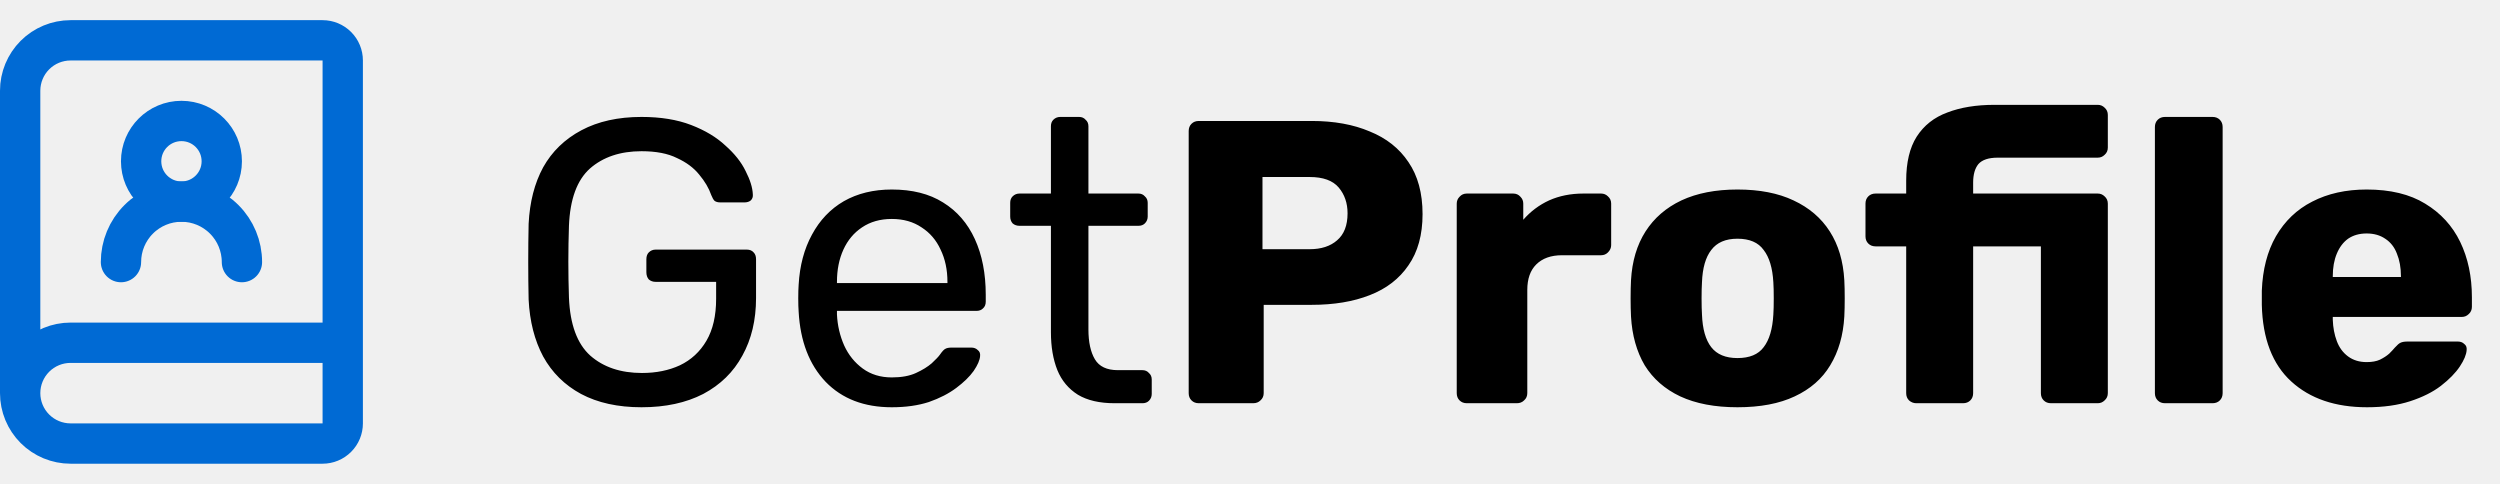
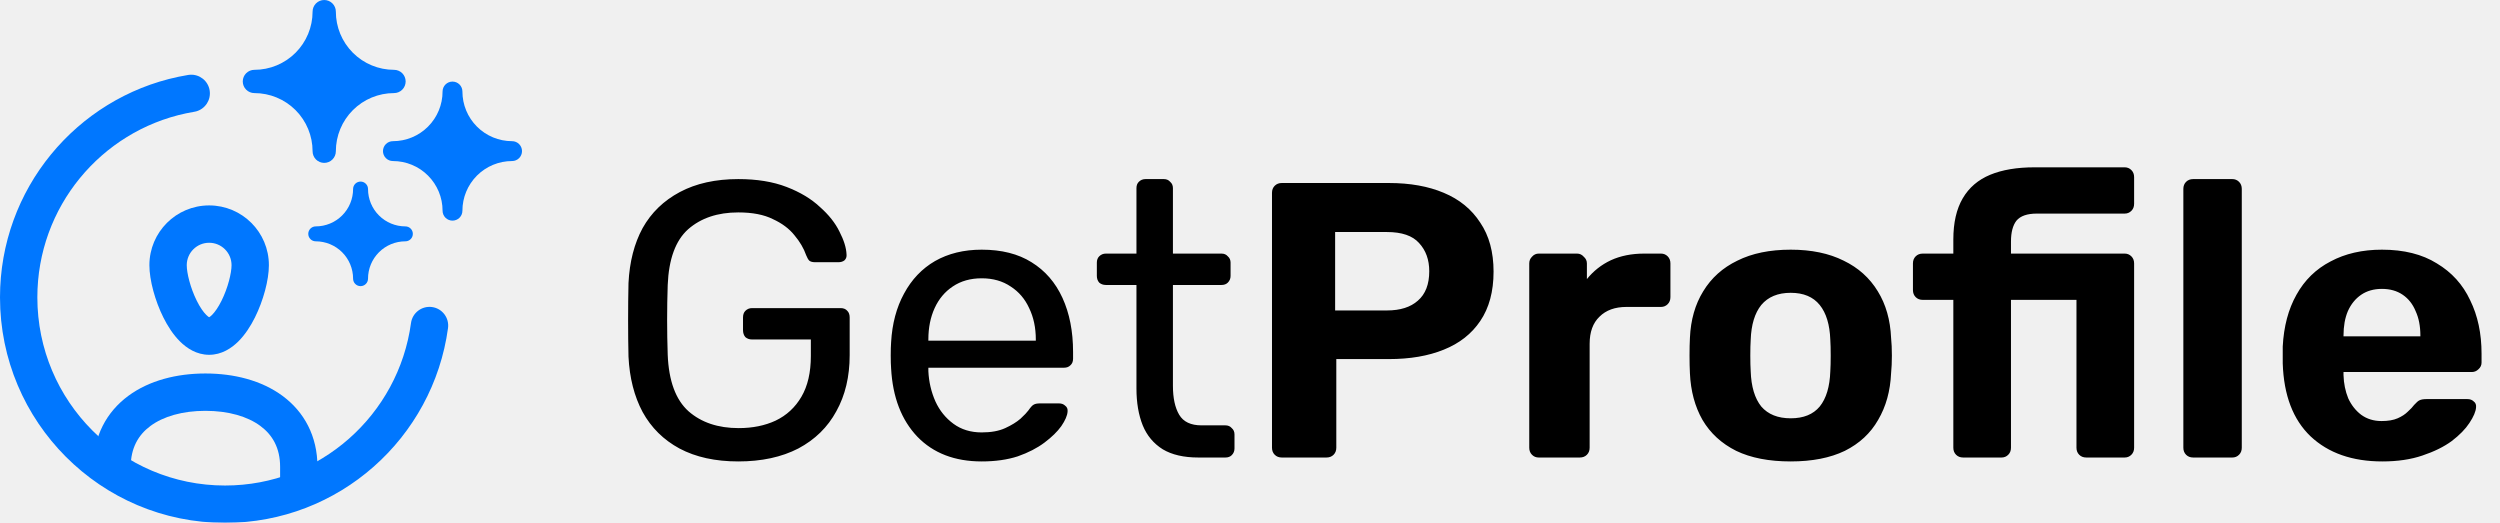
- <svg xmlns="http://www.w3.org/2000/svg" width="124" height="24" viewBox="0 0 124 24" fill="none">
-   <g clip-path="url(#clip0_95_9)">
-     <path d="M31.82 20.2C30.647 20.2 29.647 19.98 28.82 19.54C28.007 19.1 27.38 18.48 26.94 17.68C26.513 16.88 26.273 15.94 26.22 14.86C26.207 14.273 26.2 13.653 26.2 13C26.2 12.333 26.207 11.7 26.22 11.1C26.273 10.02 26.513 9.087 26.94 8.3C27.38 7.513 28.013 6.9 28.84 6.46C29.667 6.02 30.66 5.8 31.82 5.8C32.767 5.8 33.587 5.933 34.28 6.2C34.973 6.467 35.54 6.807 35.98 7.22C36.433 7.62 36.767 8.04 36.98 8.48C37.207 8.92 37.327 9.307 37.34 9.64C37.353 9.76 37.32 9.86 37.24 9.94C37.16 10.007 37.053 10.04 36.92 10.04H35.74C35.607 10.04 35.507 10.013 35.44 9.96C35.387 9.907 35.333 9.813 35.28 9.68C35.16 9.333 34.96 8.993 34.68 8.66C34.413 8.327 34.047 8.053 33.58 7.84C33.127 7.613 32.54 7.5 31.82 7.5C30.767 7.5 29.913 7.787 29.26 8.36C28.62 8.933 28.273 9.88 28.22 11.2C28.18 12.387 28.18 13.573 28.22 14.76C28.273 16.093 28.627 17.053 29.28 17.64C29.933 18.213 30.787 18.5 31.84 18.5C32.547 18.5 33.173 18.373 33.72 18.12C34.28 17.853 34.72 17.447 35.04 16.9C35.36 16.353 35.52 15.66 35.52 14.82V13.98H32.52C32.387 13.98 32.273 13.94 32.18 13.86C32.1 13.767 32.06 13.647 32.06 13.5V12.86C32.06 12.713 32.1 12.6 32.18 12.52C32.273 12.427 32.387 12.38 32.52 12.38H37.04C37.187 12.38 37.3 12.427 37.38 12.52C37.46 12.6 37.5 12.713 37.5 12.86V14.78C37.5 15.873 37.273 16.827 36.82 17.64C36.38 18.453 35.733 19.087 34.88 19.54C34.027 19.98 33.007 20.2 31.82 20.2ZM44.233 20.2C42.86 20.2 41.767 19.78 40.953 18.94C40.14 18.087 39.693 16.927 39.613 15.46C39.6 15.287 39.593 15.067 39.593 14.8C39.593 14.52 39.6 14.293 39.613 14.12C39.667 13.173 39.887 12.347 40.273 11.64C40.66 10.92 41.187 10.367 41.853 9.98C42.533 9.593 43.327 9.4 44.233 9.4C45.247 9.4 46.093 9.613 46.773 10.04C47.467 10.467 47.993 11.073 48.353 11.86C48.713 12.647 48.893 13.567 48.893 14.62V14.96C48.893 15.107 48.847 15.22 48.753 15.3C48.673 15.38 48.567 15.42 48.433 15.42H41.513C41.513 15.433 41.513 15.46 41.513 15.5C41.513 15.54 41.513 15.573 41.513 15.6C41.54 16.147 41.66 16.66 41.873 17.14C42.087 17.607 42.393 17.987 42.793 18.28C43.193 18.573 43.673 18.72 44.233 18.72C44.713 18.72 45.113 18.647 45.433 18.5C45.753 18.353 46.013 18.193 46.213 18.02C46.413 17.833 46.547 17.693 46.613 17.6C46.733 17.427 46.827 17.327 46.893 17.3C46.96 17.26 47.067 17.24 47.213 17.24H48.173C48.307 17.24 48.413 17.28 48.493 17.36C48.587 17.427 48.627 17.527 48.613 17.66C48.6 17.86 48.493 18.107 48.293 18.4C48.093 18.68 47.807 18.96 47.433 19.24C47.06 19.52 46.607 19.753 46.073 19.94C45.54 20.113 44.927 20.2 44.233 20.2ZM41.513 14.04H46.993V13.98C46.993 13.38 46.88 12.847 46.653 12.38C46.44 11.913 46.127 11.547 45.713 11.28C45.3 11 44.807 10.86 44.233 10.86C43.66 10.86 43.167 11 42.753 11.28C42.353 11.547 42.047 11.913 41.833 12.38C41.62 12.847 41.513 13.38 41.513 13.98V14.04ZM55.286 20C54.539 20 53.933 19.86 53.466 19.58C52.999 19.287 52.659 18.88 52.446 18.36C52.233 17.827 52.126 17.2 52.126 16.48V11.2H50.566C50.433 11.2 50.319 11.16 50.226 11.08C50.146 10.987 50.106 10.873 50.106 10.74V10.06C50.106 9.927 50.146 9.82 50.226 9.74C50.319 9.647 50.433 9.6 50.566 9.6H52.126V6.26C52.126 6.127 52.166 6.02 52.246 5.94C52.339 5.847 52.453 5.8 52.586 5.8H53.526C53.659 5.8 53.766 5.847 53.846 5.94C53.939 6.02 53.986 6.127 53.986 6.26V9.6H56.466C56.599 9.6 56.706 9.647 56.786 9.74C56.879 9.82 56.926 9.927 56.926 10.06V10.74C56.926 10.873 56.879 10.987 56.786 11.08C56.706 11.16 56.599 11.2 56.466 11.2H53.986V16.34C53.986 16.967 54.093 17.46 54.306 17.82C54.519 18.18 54.899 18.36 55.446 18.36H56.666C56.799 18.36 56.906 18.407 56.986 18.5C57.079 18.58 57.126 18.687 57.126 18.82V19.54C57.126 19.673 57.079 19.787 56.986 19.88C56.906 19.96 56.799 20 56.666 20H55.286ZM59.459 20C59.312 20 59.192 19.953 59.099 19.86C59.005 19.767 58.959 19.647 58.959 19.5V6.5C58.959 6.353 59.005 6.233 59.099 6.14C59.192 6.047 59.312 6 59.459 6H65.059C66.165 6 67.125 6.173 67.939 6.52C68.765 6.853 69.405 7.36 69.859 8.04C70.325 8.72 70.559 9.58 70.559 10.62C70.559 11.647 70.325 12.493 69.859 13.16C69.405 13.827 68.765 14.32 67.939 14.64C67.125 14.96 66.165 15.12 65.059 15.12H62.679V19.5C62.679 19.647 62.625 19.767 62.519 19.86C62.425 19.953 62.305 20 62.159 20H59.459ZM62.619 12.36H64.959C65.532 12.36 65.985 12.213 66.319 11.92C66.665 11.627 66.839 11.18 66.839 10.58C66.839 10.073 66.692 9.647 66.399 9.3C66.105 8.953 65.625 8.78 64.959 8.78H62.619V12.36ZM72.754 20C72.608 20 72.488 19.953 72.394 19.86C72.301 19.767 72.254 19.647 72.254 19.5V10.1C72.254 9.967 72.301 9.853 72.394 9.76C72.488 9.653 72.608 9.6 72.754 9.6H75.054C75.201 9.6 75.321 9.653 75.414 9.76C75.508 9.853 75.554 9.967 75.554 10.1V10.9C75.914 10.487 76.341 10.167 76.834 9.94C77.341 9.713 77.908 9.6 78.534 9.6H79.414C79.548 9.6 79.661 9.647 79.754 9.74C79.861 9.833 79.914 9.953 79.914 10.1V12.16C79.914 12.293 79.861 12.413 79.754 12.52C79.661 12.613 79.548 12.66 79.414 12.66H77.474C76.928 12.66 76.501 12.813 76.194 13.12C75.901 13.413 75.754 13.833 75.754 14.38V19.5C75.754 19.647 75.701 19.767 75.594 19.86C75.501 19.953 75.381 20 75.234 20H72.754ZM86.178 20.2C85.058 20.2 84.112 20.02 83.338 19.66C82.578 19.3 81.992 18.787 81.578 18.12C81.178 17.44 80.951 16.633 80.898 15.7C80.885 15.433 80.878 15.133 80.878 14.8C80.878 14.453 80.885 14.153 80.898 13.9C80.951 12.953 81.192 12.147 81.618 11.48C82.045 10.813 82.638 10.3 83.398 9.94C84.171 9.58 85.098 9.4 86.178 9.4C87.272 9.4 88.198 9.58 88.958 9.94C89.731 10.3 90.332 10.813 90.758 11.48C91.185 12.147 91.425 12.953 91.478 13.9C91.492 14.153 91.498 14.453 91.498 14.8C91.498 15.133 91.492 15.433 91.478 15.7C91.425 16.633 91.192 17.44 90.778 18.12C90.378 18.787 89.791 19.3 89.018 19.66C88.258 20.02 87.311 20.2 86.178 20.2ZM86.178 17.76C86.778 17.76 87.212 17.58 87.478 17.22C87.758 16.86 87.918 16.32 87.958 15.6C87.972 15.4 87.978 15.133 87.978 14.8C87.978 14.467 87.972 14.2 87.958 14C87.918 13.293 87.758 12.76 87.478 12.4C87.212 12.027 86.778 11.84 86.178 11.84C85.591 11.84 85.158 12.027 84.878 12.4C84.598 12.76 84.445 13.293 84.418 14C84.405 14.2 84.398 14.467 84.398 14.8C84.398 15.133 84.405 15.4 84.418 15.6C84.445 16.32 84.598 16.86 84.878 17.22C85.158 17.58 85.591 17.76 86.178 17.76ZM95.047 20C94.914 20 94.794 19.953 94.688 19.86C94.594 19.767 94.547 19.647 94.547 19.5V12.22H93.028C92.881 12.22 92.761 12.173 92.668 12.08C92.574 11.987 92.528 11.867 92.528 11.72V10.1C92.528 9.953 92.574 9.833 92.668 9.74C92.761 9.647 92.881 9.6 93.028 9.6H94.547V8.96C94.547 8.053 94.721 7.327 95.067 6.78C95.427 6.22 95.934 5.82 96.588 5.58C97.241 5.327 98.021 5.2 98.927 5.2H104.048C104.181 5.2 104.294 5.247 104.388 5.34C104.494 5.433 104.548 5.553 104.548 5.7V7.32C104.548 7.467 104.494 7.587 104.388 7.68C104.294 7.773 104.181 7.82 104.048 7.82H99.088C98.634 7.82 98.314 7.927 98.127 8.14C97.954 8.353 97.868 8.66 97.868 9.06V9.6H104.048C104.181 9.6 104.294 9.647 104.388 9.74C104.494 9.833 104.548 9.953 104.548 10.1V19.5C104.548 19.647 104.494 19.767 104.388 19.86C104.294 19.953 104.181 20 104.048 20H101.728C101.581 20 101.461 19.953 101.368 19.86C101.274 19.767 101.228 19.647 101.228 19.5V12.22H97.868V19.5C97.868 19.647 97.821 19.767 97.728 19.86C97.634 19.953 97.514 20 97.368 20H95.047ZM107.383 20C107.236 20 107.116 19.953 107.023 19.86C106.93 19.767 106.883 19.647 106.883 19.5V6.3C106.883 6.153 106.93 6.033 107.023 5.94C107.116 5.847 107.236 5.8 107.383 5.8H109.743C109.89 5.8 110.01 5.847 110.103 5.94C110.196 6.033 110.243 6.153 110.243 6.3V19.5C110.243 19.647 110.196 19.767 110.103 19.86C110.01 19.953 109.89 20 109.743 20H107.383ZM117.406 20.2C115.832 20.2 114.579 19.773 113.646 18.92C112.712 18.067 112.226 16.8 112.186 15.12C112.186 15.027 112.186 14.907 112.186 14.76C112.186 14.613 112.186 14.5 112.186 14.42C112.226 13.367 112.459 12.467 112.886 11.72C113.326 10.96 113.926 10.387 114.686 10C115.459 9.6 116.359 9.4 117.386 9.4C118.559 9.4 119.526 9.633 120.286 10.1C121.059 10.567 121.639 11.2 122.026 12C122.412 12.8 122.606 13.713 122.606 14.74V15.22C122.606 15.367 122.552 15.487 122.446 15.58C122.352 15.673 122.239 15.72 122.106 15.72H115.706C115.706 15.733 115.706 15.753 115.706 15.78C115.706 15.807 115.706 15.833 115.706 15.86C115.719 16.247 115.786 16.6 115.906 16.92C116.026 17.24 116.212 17.493 116.466 17.68C116.719 17.867 117.026 17.96 117.386 17.96C117.652 17.96 117.872 17.92 118.046 17.84C118.232 17.747 118.386 17.647 118.506 17.54C118.626 17.42 118.719 17.32 118.786 17.24C118.906 17.107 118.999 17.027 119.066 17C119.146 16.96 119.266 16.94 119.426 16.94H121.906C122.039 16.94 122.146 16.98 122.226 17.06C122.319 17.127 122.359 17.227 122.346 17.36C122.332 17.587 122.219 17.86 122.006 18.18C121.792 18.5 121.479 18.82 121.066 19.14C120.666 19.447 120.159 19.7 119.546 19.9C118.932 20.1 118.219 20.2 117.406 20.2ZM115.706 13.74H119.086V13.7C119.086 13.273 119.019 12.9 118.886 12.58C118.766 12.26 118.572 12.013 118.306 11.84C118.052 11.667 117.746 11.58 117.386 11.58C117.026 11.58 116.719 11.667 116.466 11.84C116.226 12.013 116.039 12.26 115.906 12.58C115.772 12.9 115.706 13.273 115.706 13.7V13.74Z" fill="black" />
-     <path d="M12 13C12 12.204 11.684 11.441 11.121 10.879C10.559 10.316 9.796 10 9 10C8.204 10 7.441 10.316 6.879 10.879C6.316 11.441 6 12.204 6 13" stroke="#006AD4" stroke-width="2" stroke-linecap="round" stroke-linejoin="round" />
-     <path d="M1 19.5V4.5C1 3.837 1.263 3.201 1.732 2.732C2.201 2.263 2.837 2 3.5 2H16C16.265 2 16.52 2.105 16.707 2.293C16.895 2.48 17 2.735 17 3V21C17 21.265 16.895 21.52 16.707 21.707C16.52 21.895 16.265 22 16 22H3.5C2.837 22 2.201 21.737 1.732 21.268C1.263 20.799 1 20.163 1 19.5ZM1 19.5C1 18.837 1.263 18.201 1.732 17.732C2.201 17.263 2.837 17 3.5 17H17" stroke="#006AD4" stroke-width="2" stroke-linecap="round" stroke-linejoin="round" />
-     <path d="M9 10C10.105 10 11 9.105 11 8C11 6.895 10.105 6 9 6C7.895 6 7 6.895 7 8C7 9.105 7.895 10 9 10Z" stroke="#006AD4" stroke-width="2" stroke-linecap="round" stroke-linejoin="round" />
+ <svg xmlns="http://www.w3.org/2000/svg" width="153" height="32" viewBox="0 0 153 32" fill="none">
+   <g clip-path="url(#clip0_105_138)">
+     <path d="M45.184 28.24C43.776 28.24 42.576 27.976 41.584 27.448C40.608 26.92 39.856 26.176 39.328 25.216C38.816 24.256 38.528 23.128 38.464 21.832C38.448 21.128 38.44 20.384 38.44 19.6C38.44 18.8 38.448 18.04 38.464 17.32C38.528 16.024 38.816 14.904 39.328 13.96C39.856 13.016 40.616 12.28 41.608 11.752C42.6 11.224 43.792 10.96 45.184 10.96C46.32 10.96 47.304 11.12 48.136 11.44C48.968 11.76 49.648 12.168 50.176 12.664C50.72 13.144 51.12 13.648 51.376 14.176C51.648 14.704 51.792 15.168 51.808 15.568C51.824 15.712 51.784 15.832 51.688 15.928C51.592 16.008 51.464 16.048 51.304 16.048H49.888C49.728 16.048 49.608 16.016 49.528 15.952C49.464 15.888 49.4 15.776 49.336 15.616C49.192 15.2 48.952 14.792 48.616 14.392C48.296 13.992 47.856 13.664 47.296 13.408C46.752 13.136 46.048 13 45.184 13C43.92 13 42.896 13.344 42.112 14.032C41.344 14.72 40.928 15.856 40.864 17.44C40.816 18.864 40.816 20.288 40.864 21.712C40.928 23.312 41.352 24.464 42.136 25.168C42.92 25.856 43.944 26.2 45.208 26.2C46.056 26.2 46.808 26.048 47.464 25.744C48.136 25.424 48.664 24.936 49.048 24.28C49.432 23.624 49.624 22.792 49.624 21.784V20.776H46.024C45.864 20.776 45.728 20.728 45.616 20.632C45.52 20.52 45.472 20.376 45.472 20.2V19.432C45.472 19.256 45.52 19.12 45.616 19.024C45.728 18.912 45.864 18.856 46.024 18.856H51.448C51.624 18.856 51.76 18.912 51.856 19.024C51.952 19.12 52 19.256 52 19.432V21.736C52 23.048 51.728 24.192 51.184 25.168C50.656 26.144 49.88 26.904 48.856 27.448C47.832 27.976 46.608 28.24 45.184 28.24ZM60.08 28.24C58.432 28.24 57.12 27.736 56.144 26.728C55.168 25.704 54.632 24.312 54.536 22.552C54.52 22.344 54.512 22.08 54.512 21.76C54.512 21.424 54.52 21.152 54.536 20.944C54.6 19.808 54.864 18.816 55.328 17.968C55.792 17.104 56.424 16.44 57.224 15.976C58.04 15.512 58.992 15.28 60.08 15.28C61.296 15.28 62.312 15.536 63.128 16.048C63.96 16.56 64.592 17.288 65.024 18.232C65.456 19.176 65.672 20.28 65.672 21.544V21.952C65.672 22.128 65.616 22.264 65.504 22.36C65.408 22.456 65.28 22.504 65.12 22.504H56.816C56.816 22.52 56.816 22.552 56.816 22.6C56.816 22.648 56.816 22.688 56.816 22.72C56.848 23.376 56.992 23.992 57.248 24.568C57.504 25.128 57.872 25.584 58.352 25.936C58.832 26.288 59.408 26.464 60.08 26.464C60.656 26.464 61.136 26.376 61.52 26.2C61.904 26.024 62.216 25.832 62.456 25.624C62.696 25.4 62.856 25.232 62.936 25.12C63.08 24.912 63.192 24.792 63.272 24.76C63.352 24.712 63.48 24.688 63.656 24.688H64.808C64.968 24.688 65.096 24.736 65.192 24.832C65.304 24.912 65.352 25.032 65.336 25.192C65.32 25.432 65.192 25.728 64.952 26.08C64.712 26.416 64.368 26.752 63.92 27.088C63.472 27.424 62.928 27.704 62.288 27.928C61.648 28.136 60.912 28.24 60.08 28.24ZM56.816 20.848H63.392V20.776C63.392 20.056 63.256 19.416 62.984 18.856C62.728 18.296 62.352 17.856 61.856 17.536C61.36 17.2 60.768 17.032 60.08 17.032C59.392 17.032 58.8 17.2 58.304 17.536C57.824 17.856 57.456 18.296 57.2 18.856C56.944 19.416 56.816 20.056 56.816 20.776V20.848ZM73.343 28C72.447 28 71.719 27.832 71.159 27.496C70.599 27.144 70.191 26.656 69.935 26.032C69.679 25.392 69.551 24.64 69.551 23.776V17.44H67.679C67.519 17.44 67.383 17.392 67.271 17.296C67.175 17.184 67.127 17.048 67.127 16.888V16.072C67.127 15.912 67.175 15.784 67.271 15.688C67.383 15.576 67.519 15.52 67.679 15.52H69.551V11.512C69.551 11.352 69.599 11.224 69.695 11.128C69.807 11.016 69.943 10.96 70.103 10.96H71.231C71.391 10.96 71.519 11.016 71.615 11.128C71.727 11.224 71.783 11.352 71.783 11.512V15.52H74.759C74.919 15.52 75.047 15.576 75.143 15.688C75.255 15.784 75.311 15.912 75.311 16.072V16.888C75.311 17.048 75.255 17.184 75.143 17.296C75.047 17.392 74.919 17.44 74.759 17.44H71.783V23.608C71.783 24.36 71.911 24.952 72.167 25.384C72.423 25.816 72.879 26.032 73.535 26.032H74.999C75.159 26.032 75.287 26.088 75.383 26.2C75.495 26.296 75.551 26.424 75.551 26.584V27.448C75.551 27.608 75.495 27.744 75.383 27.856C75.287 27.952 75.159 28 74.999 28H73.343ZM78.446 28C78.27 28 78.126 27.944 78.014 27.832C77.902 27.72 77.846 27.576 77.846 27.4V11.8C77.846 11.624 77.902 11.48 78.014 11.368C78.126 11.256 78.27 11.2 78.446 11.2H84.998C86.294 11.2 87.414 11.4 88.358 11.8C89.318 12.2 90.062 12.808 90.59 13.624C91.134 14.424 91.406 15.424 91.406 16.624C91.406 17.84 91.134 18.848 90.59 19.648C90.062 20.432 89.318 21.016 88.358 21.4C87.414 21.784 86.294 21.976 84.998 21.976H81.782V27.4C81.782 27.576 81.726 27.72 81.614 27.832C81.502 27.944 81.358 28 81.182 28H78.446ZM81.71 19H84.878C85.694 19 86.326 18.8 86.774 18.4C87.238 18 87.47 17.4 87.47 16.6C87.47 15.896 87.262 15.32 86.846 14.872C86.446 14.424 85.79 14.2 84.878 14.2H81.71V19ZM94.166 28C94.006 28 93.87 27.944 93.758 27.832C93.646 27.72 93.59 27.576 93.59 27.4V16.12C93.59 15.96 93.646 15.824 93.758 15.712C93.87 15.584 94.006 15.52 94.166 15.52H96.518C96.678 15.52 96.814 15.584 96.926 15.712C97.054 15.824 97.118 15.96 97.118 16.12V17.08C97.518 16.584 98.006 16.2 98.582 15.928C99.174 15.656 99.854 15.52 100.622 15.52H101.654C101.814 15.52 101.95 15.576 102.062 15.688C102.174 15.8 102.23 15.944 102.23 16.12V18.184C102.23 18.36 102.174 18.504 102.062 18.616C101.95 18.728 101.814 18.784 101.654 18.784H99.542C98.838 18.784 98.286 18.984 97.886 19.384C97.486 19.768 97.286 20.32 97.286 21.04V27.4C97.286 27.576 97.23 27.72 97.118 27.832C97.006 27.944 96.862 28 96.686 28H94.166ZM109.591 28.24C108.263 28.24 107.151 28.024 106.255 27.592C105.359 27.144 104.671 26.512 104.191 25.696C103.727 24.88 103.471 23.928 103.423 22.84C103.407 22.52 103.399 22.16 103.399 21.76C103.399 21.344 103.407 20.984 103.423 20.68C103.471 19.576 103.743 18.624 104.239 17.824C104.735 17.008 105.431 16.384 106.327 15.952C107.223 15.504 108.311 15.28 109.591 15.28C110.855 15.28 111.935 15.504 112.831 15.952C113.727 16.384 114.423 17.008 114.919 17.824C115.415 18.624 115.687 19.576 115.735 20.68C115.767 20.984 115.783 21.344 115.783 21.76C115.783 22.16 115.767 22.52 115.735 22.84C115.687 23.928 115.423 24.88 114.943 25.696C114.479 26.512 113.799 27.144 112.903 27.592C112.007 28.024 110.903 28.24 109.591 28.24ZM109.591 25.6C110.375 25.6 110.967 25.36 111.367 24.88C111.767 24.384 111.983 23.664 112.015 22.72C112.031 22.48 112.039 22.16 112.039 21.76C112.039 21.36 112.031 21.04 112.015 20.8C111.983 19.872 111.767 19.16 111.367 18.664C110.967 18.168 110.375 17.92 109.591 17.92C108.807 17.92 108.207 18.168 107.791 18.664C107.391 19.16 107.175 19.872 107.143 20.8C107.127 21.04 107.119 21.36 107.119 21.76C107.119 22.16 107.127 22.48 107.143 22.72C107.175 23.664 107.391 24.384 107.791 24.88C108.207 25.36 108.807 25.6 109.591 25.6ZM120.144 28C119.968 28 119.824 27.944 119.712 27.832C119.6 27.72 119.544 27.576 119.544 27.4V18.352H117.672C117.496 18.352 117.352 18.296 117.24 18.184C117.128 18.072 117.072 17.928 117.072 17.752V16.12C117.072 15.944 117.128 15.8 117.24 15.688C117.352 15.576 117.496 15.52 117.672 15.52H119.544V14.656C119.544 13.632 119.736 12.792 120.12 12.136C120.504 11.48 121.064 11 121.8 10.696C122.536 10.392 123.44 10.24 124.512 10.24H130.032C130.192 10.24 130.328 10.296 130.44 10.408C130.552 10.52 130.608 10.664 130.608 10.84V12.472C130.608 12.648 130.552 12.792 130.44 12.904C130.328 13.016 130.192 13.072 130.032 13.072H124.656C124.064 13.072 123.648 13.216 123.408 13.504C123.184 13.792 123.072 14.216 123.072 14.776V15.52H130.032C130.192 15.52 130.328 15.576 130.44 15.688C130.552 15.8 130.608 15.944 130.608 16.12V27.4C130.608 27.576 130.552 27.72 130.44 27.832C130.328 27.944 130.192 28 130.032 28H127.68C127.504 28 127.36 27.944 127.248 27.832C127.136 27.72 127.08 27.576 127.08 27.4V18.352H123.072V27.4C123.072 27.576 123.016 27.72 122.904 27.832C122.792 27.944 122.656 28 122.496 28H120.144ZM134.221 28C134.045 28 133.901 27.944 133.789 27.832C133.677 27.72 133.621 27.576 133.621 27.4V11.56C133.621 11.384 133.677 11.24 133.789 11.128C133.901 11.016 134.045 10.96 134.221 10.96H136.621C136.781 10.96 136.917 11.016 137.029 11.128C137.141 11.24 137.197 11.384 137.197 11.56V27.4C137.197 27.576 137.141 27.72 137.029 27.832C136.917 27.944 136.781 28 136.621 28H134.221ZM145.799 28.24C143.959 28.24 142.495 27.728 141.407 26.704C140.335 25.68 139.767 24.192 139.703 22.24C139.703 22.112 139.703 21.944 139.703 21.736C139.703 21.512 139.703 21.336 139.703 21.208C139.767 19.976 140.047 18.92 140.543 18.04C141.039 17.144 141.735 16.464 142.631 16C143.527 15.52 144.575 15.28 145.775 15.28C147.119 15.28 148.239 15.56 149.135 16.12C150.047 16.664 150.727 17.416 151.175 18.376C151.639 19.32 151.871 20.408 151.871 21.64V22.192C151.871 22.352 151.807 22.488 151.679 22.6C151.567 22.712 151.431 22.768 151.271 22.768H143.423C143.423 22.784 143.423 22.816 143.423 22.864C143.423 22.896 143.423 22.928 143.423 22.96C143.439 23.472 143.535 23.944 143.711 24.376C143.903 24.792 144.167 25.128 144.503 25.384C144.855 25.64 145.271 25.768 145.751 25.768C146.151 25.768 146.479 25.712 146.735 25.6C146.991 25.488 147.199 25.352 147.359 25.192C147.535 25.032 147.663 24.896 147.743 24.784C147.887 24.624 147.999 24.528 148.079 24.496C148.175 24.448 148.319 24.424 148.511 24.424H151.007C151.167 24.424 151.295 24.472 151.391 24.568C151.503 24.648 151.551 24.768 151.535 24.928C151.519 25.184 151.383 25.504 151.127 25.888C150.887 26.256 150.527 26.624 150.047 26.992C149.567 27.344 148.967 27.64 148.247 27.88C147.543 28.12 146.727 28.24 145.799 28.24ZM143.423 20.584H148.127V20.536C148.127 19.96 148.031 19.464 147.839 19.048C147.663 18.616 147.399 18.28 147.047 18.04C146.695 17.8 146.271 17.68 145.775 17.68C145.279 17.68 144.855 17.8 144.503 18.04C144.151 18.28 143.879 18.616 143.687 19.048C143.511 19.464 143.423 19.96 143.423 20.536V20.584Z" fill="black" />
+     <g clip-path="url(#clip1_105_138)">
+       <mask id="mask0_105_138" style="mask-type:luminance" maskUnits="userSpaceOnUse" x="0" y="0" width="32" height="32">
+         <path d="M32 0H0V32H32V0Z" fill="white" />
+       </mask>
+       <g mask="url(#mask0_105_138)">
+         <path d="M24.826 4.985C24.826 5.173 24.751 5.355 24.618 5.488C24.484 5.622 24.303 5.697 24.114 5.697C23.17 5.697 22.264 6.072 21.597 6.739C20.929 7.407 20.554 8.313 20.554 9.257C20.554 9.446 20.479 9.627 20.345 9.761C20.212 9.894 20.031 9.969 19.842 9.969C19.653 9.969 19.472 9.894 19.338 9.761C19.205 9.627 19.13 9.446 19.13 9.257C19.13 8.313 18.755 7.407 18.087 6.739C17.419 6.072 16.514 5.697 15.569 5.697C15.38 5.697 15.199 5.622 15.066 5.488C14.932 5.355 14.857 5.173 14.857 4.985C14.857 4.796 14.932 4.615 15.066 4.481C15.199 4.348 15.38 4.273 15.569 4.273C16.514 4.273 17.419 3.897 18.087 3.23C18.755 2.562 19.13 1.656 19.13 0.712C19.13 0.523 19.205 0.342 19.338 0.209C19.472 0.075 19.653 0 19.842 0C20.031 0 20.212 0.075 20.345 0.209C20.479 0.342 20.554 0.523 20.554 0.712C20.554 1.656 20.929 2.562 21.597 3.23C22.264 3.897 23.17 4.273 24.114 4.273C24.303 4.273 24.484 4.348 24.618 4.481C24.751 4.615 24.826 4.796 24.826 4.985Z" fill="#0077FF" />
+         <path d="M31.947 9.248C31.947 9.409 31.883 9.564 31.769 9.678C31.655 9.792 31.501 9.856 31.34 9.856C30.534 9.856 29.761 10.176 29.19 10.746C28.62 11.316 28.3 12.089 28.3 12.895C28.3 13.056 28.236 13.211 28.122 13.325C28.008 13.439 27.854 13.503 27.692 13.503C27.531 13.503 27.377 13.439 27.263 13.325C27.149 13.211 27.085 13.056 27.085 12.895C27.085 12.089 26.764 11.316 26.194 10.746C25.625 10.176 24.851 9.856 24.045 9.856C23.884 9.856 23.73 9.792 23.616 9.678C23.502 9.564 23.438 9.409 23.438 9.248C23.438 9.087 23.502 8.932 23.616 8.818C23.73 8.704 23.884 8.64 24.045 8.64C24.851 8.64 25.625 8.32 26.194 7.75C26.764 7.18 27.085 6.407 27.085 5.601C27.085 5.44 27.149 5.285 27.263 5.171C27.377 5.057 27.531 4.993 27.692 4.993C27.854 4.993 28.008 5.057 28.122 5.171C28.236 5.285 28.3 5.44 28.3 5.601C28.3 6.407 28.62 7.18 29.19 7.75C29.761 8.32 30.534 8.64 31.34 8.64C31.501 8.64 31.655 8.704 31.769 8.818C31.883 8.932 31.947 9.087 31.947 9.248Z" fill="#0077FF" />
+         <path d="M25.266 14.312C25.266 14.433 25.218 14.549 25.132 14.635C25.046 14.721 24.93 14.769 24.809 14.769C24.203 14.769 23.621 15.01 23.193 15.438C22.764 15.867 22.523 16.448 22.523 17.055C22.523 17.176 22.475 17.292 22.389 17.378C22.303 17.464 22.187 17.512 22.066 17.512C21.945 17.512 21.829 17.464 21.743 17.378C21.657 17.292 21.609 17.176 21.609 17.055C21.609 16.448 21.368 15.867 20.939 15.438C20.511 15.01 19.929 14.769 19.323 14.769C19.202 14.769 19.086 14.721 19 14.635C18.914 14.549 18.866 14.433 18.866 14.312C18.866 14.191 18.914 14.074 19 13.989C19.086 13.903 19.202 13.855 19.323 13.855C19.929 13.855 20.511 13.614 20.939 13.185C21.368 12.757 21.609 12.175 21.609 11.569C21.609 11.448 21.657 11.331 21.743 11.246C21.829 11.16 21.945 11.112 22.066 11.112C22.187 11.112 22.303 11.16 22.389 11.246C22.475 11.331 22.523 11.448 22.523 11.569C22.523 12.175 22.764 12.757 23.193 13.185C23.621 13.614 24.203 13.855 24.809 13.855C24.93 13.855 25.046 13.903 25.132 13.989C25.218 14.074 25.266 14.191 25.266 14.312Z" fill="#0077FF" />
+         <path d="M14.171 16.229C14.171 15.472 13.557 14.857 12.8 14.857C12.043 14.857 11.429 15.471 11.429 16.229C11.429 16.7 11.645 17.61 12.045 18.411C12.239 18.801 12.444 19.096 12.626 19.277C12.708 19.358 12.766 19.396 12.799 19.415C12.832 19.397 12.89 19.359 12.973 19.277C13.155 19.096 13.36 18.801 13.555 18.411C13.954 17.61 14.171 16.7 14.171 16.229ZM16.456 16.229C16.456 17.146 16.111 18.408 15.601 19.431C15.341 19.952 15.003 20.482 14.584 20.898C14.173 21.306 13.569 21.714 12.8 21.714C12.031 21.714 11.427 21.307 11.016 20.898C10.596 20.482 10.259 19.952 9.999 19.431C9.489 18.408 9.143 17.146 9.143 16.229C9.143 14.209 10.781 12.571 12.8 12.571C14.82 12.572 16.456 14.209 16.456 16.229Z" fill="#0077FF" />
+         <path d="M17.143 29.714V28.571C17.143 27.418 16.677 26.616 15.933 26.067C15.15 25.488 13.982 25.143 12.571 25.143C11.161 25.143 9.993 25.488 9.21 26.067C8.466 26.616 8 27.418 8 28.571C8 29.202 7.488 29.714 6.857 29.714C6.226 29.714 5.714 29.202 5.714 28.571C5.714 26.688 6.528 25.205 7.852 24.227C9.136 23.279 10.826 22.857 12.571 22.857C14.317 22.857 16.006 23.279 17.291 24.227C18.615 25.205 19.429 26.688 19.429 28.571V29.714C19.429 30.345 18.917 30.857 18.286 30.857C17.654 30.857 17.143 30.345 17.143 29.714Z" fill="#0077FF" />
+         <path d="M13.772 32C6.164 32 -9.08513e-08 25.819 0 18.201C0 11.565 4.675 6.022 10.909 4.701L11.516 4.587L11.633 4.574C12.211 4.538 12.734 4.944 12.83 5.528C12.927 6.111 12.562 6.665 12.003 6.817L11.888 6.841L11.382 6.937C6.187 8.039 2.286 12.663 2.286 18.201C2.286 24.562 7.431 29.714 13.772 29.714C19.583 29.714 24.39 25.388 25.153 19.77C25.238 19.145 25.814 18.706 26.44 18.791C27.065 18.876 27.503 19.452 27.419 20.077C26.504 26.809 20.746 32 13.772 32Z" fill="#0077FF" />
+       </g>
+     </g>
  </g>
  <defs>
-     <clipPath id="clip0_95_9">
-       <rect width="124" height="24" fill="white" />
+     <clipPath id="clip0_105_138">
+       <rect width="153" height="32" fill="white" />
+     </clipPath>
+     <clipPath id="clip1_105_138">
+       <rect width="32" height="32" fill="white" />
    </clipPath>
  </defs>
</svg>
